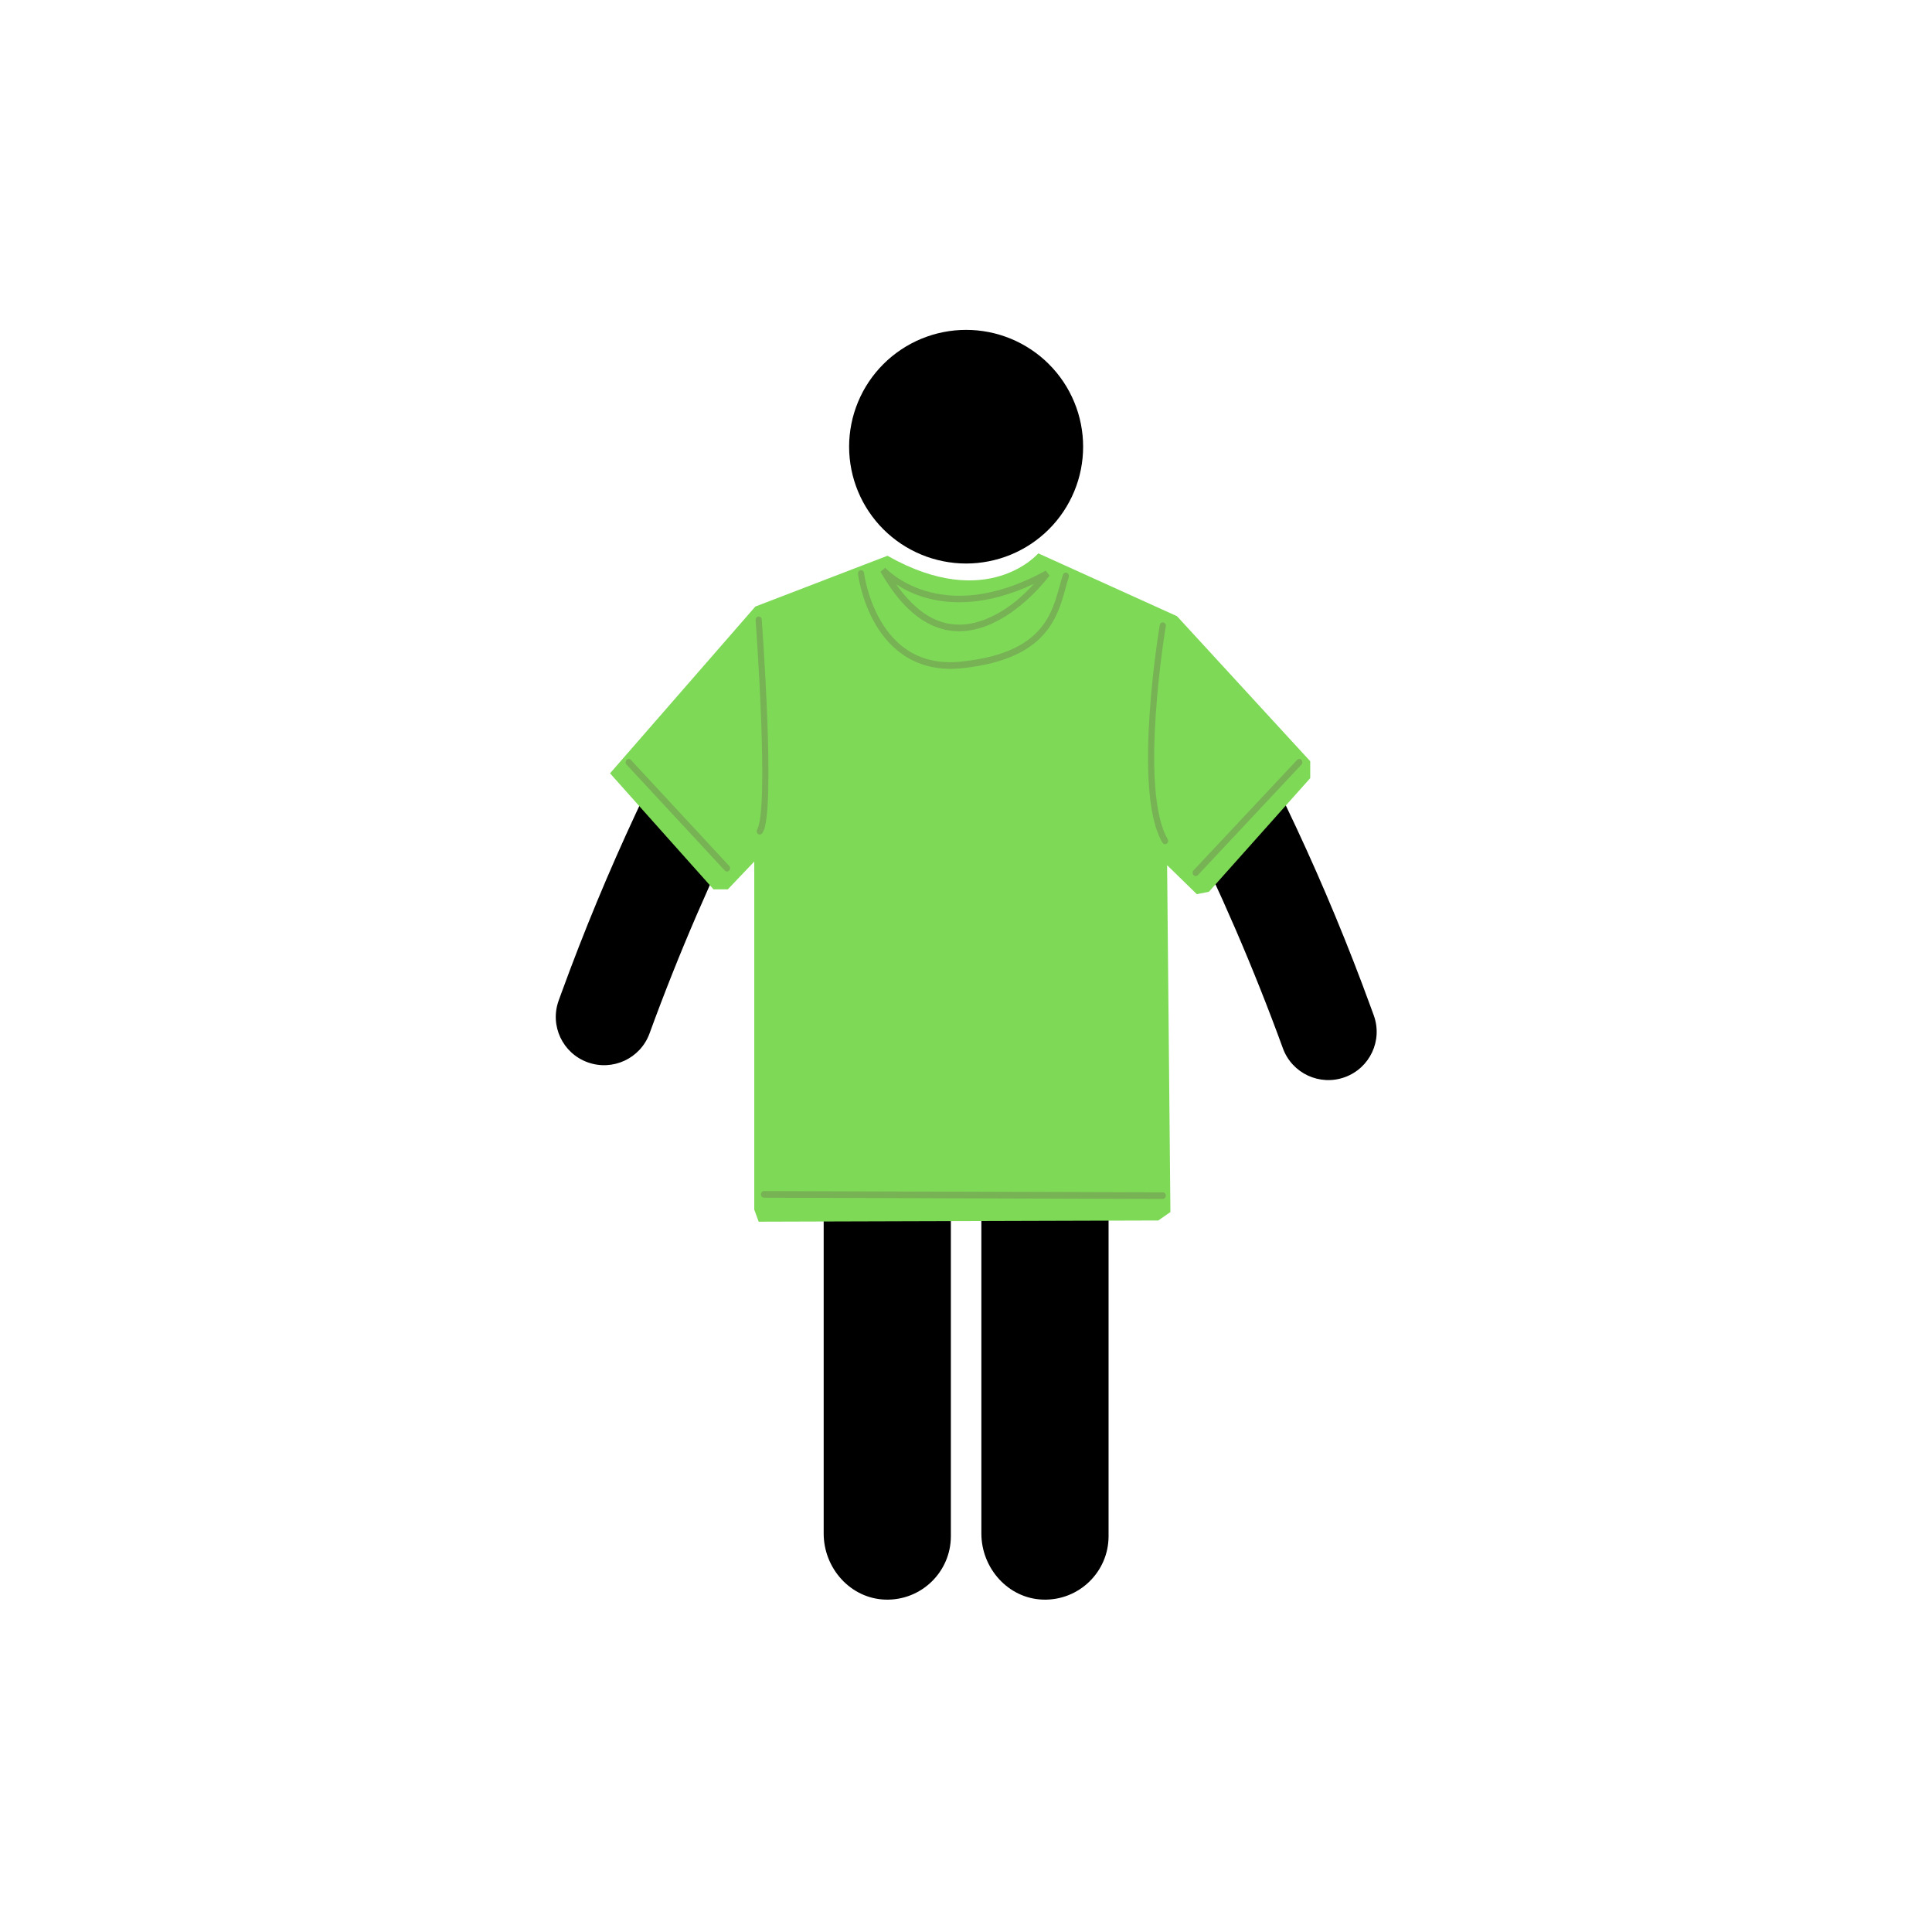
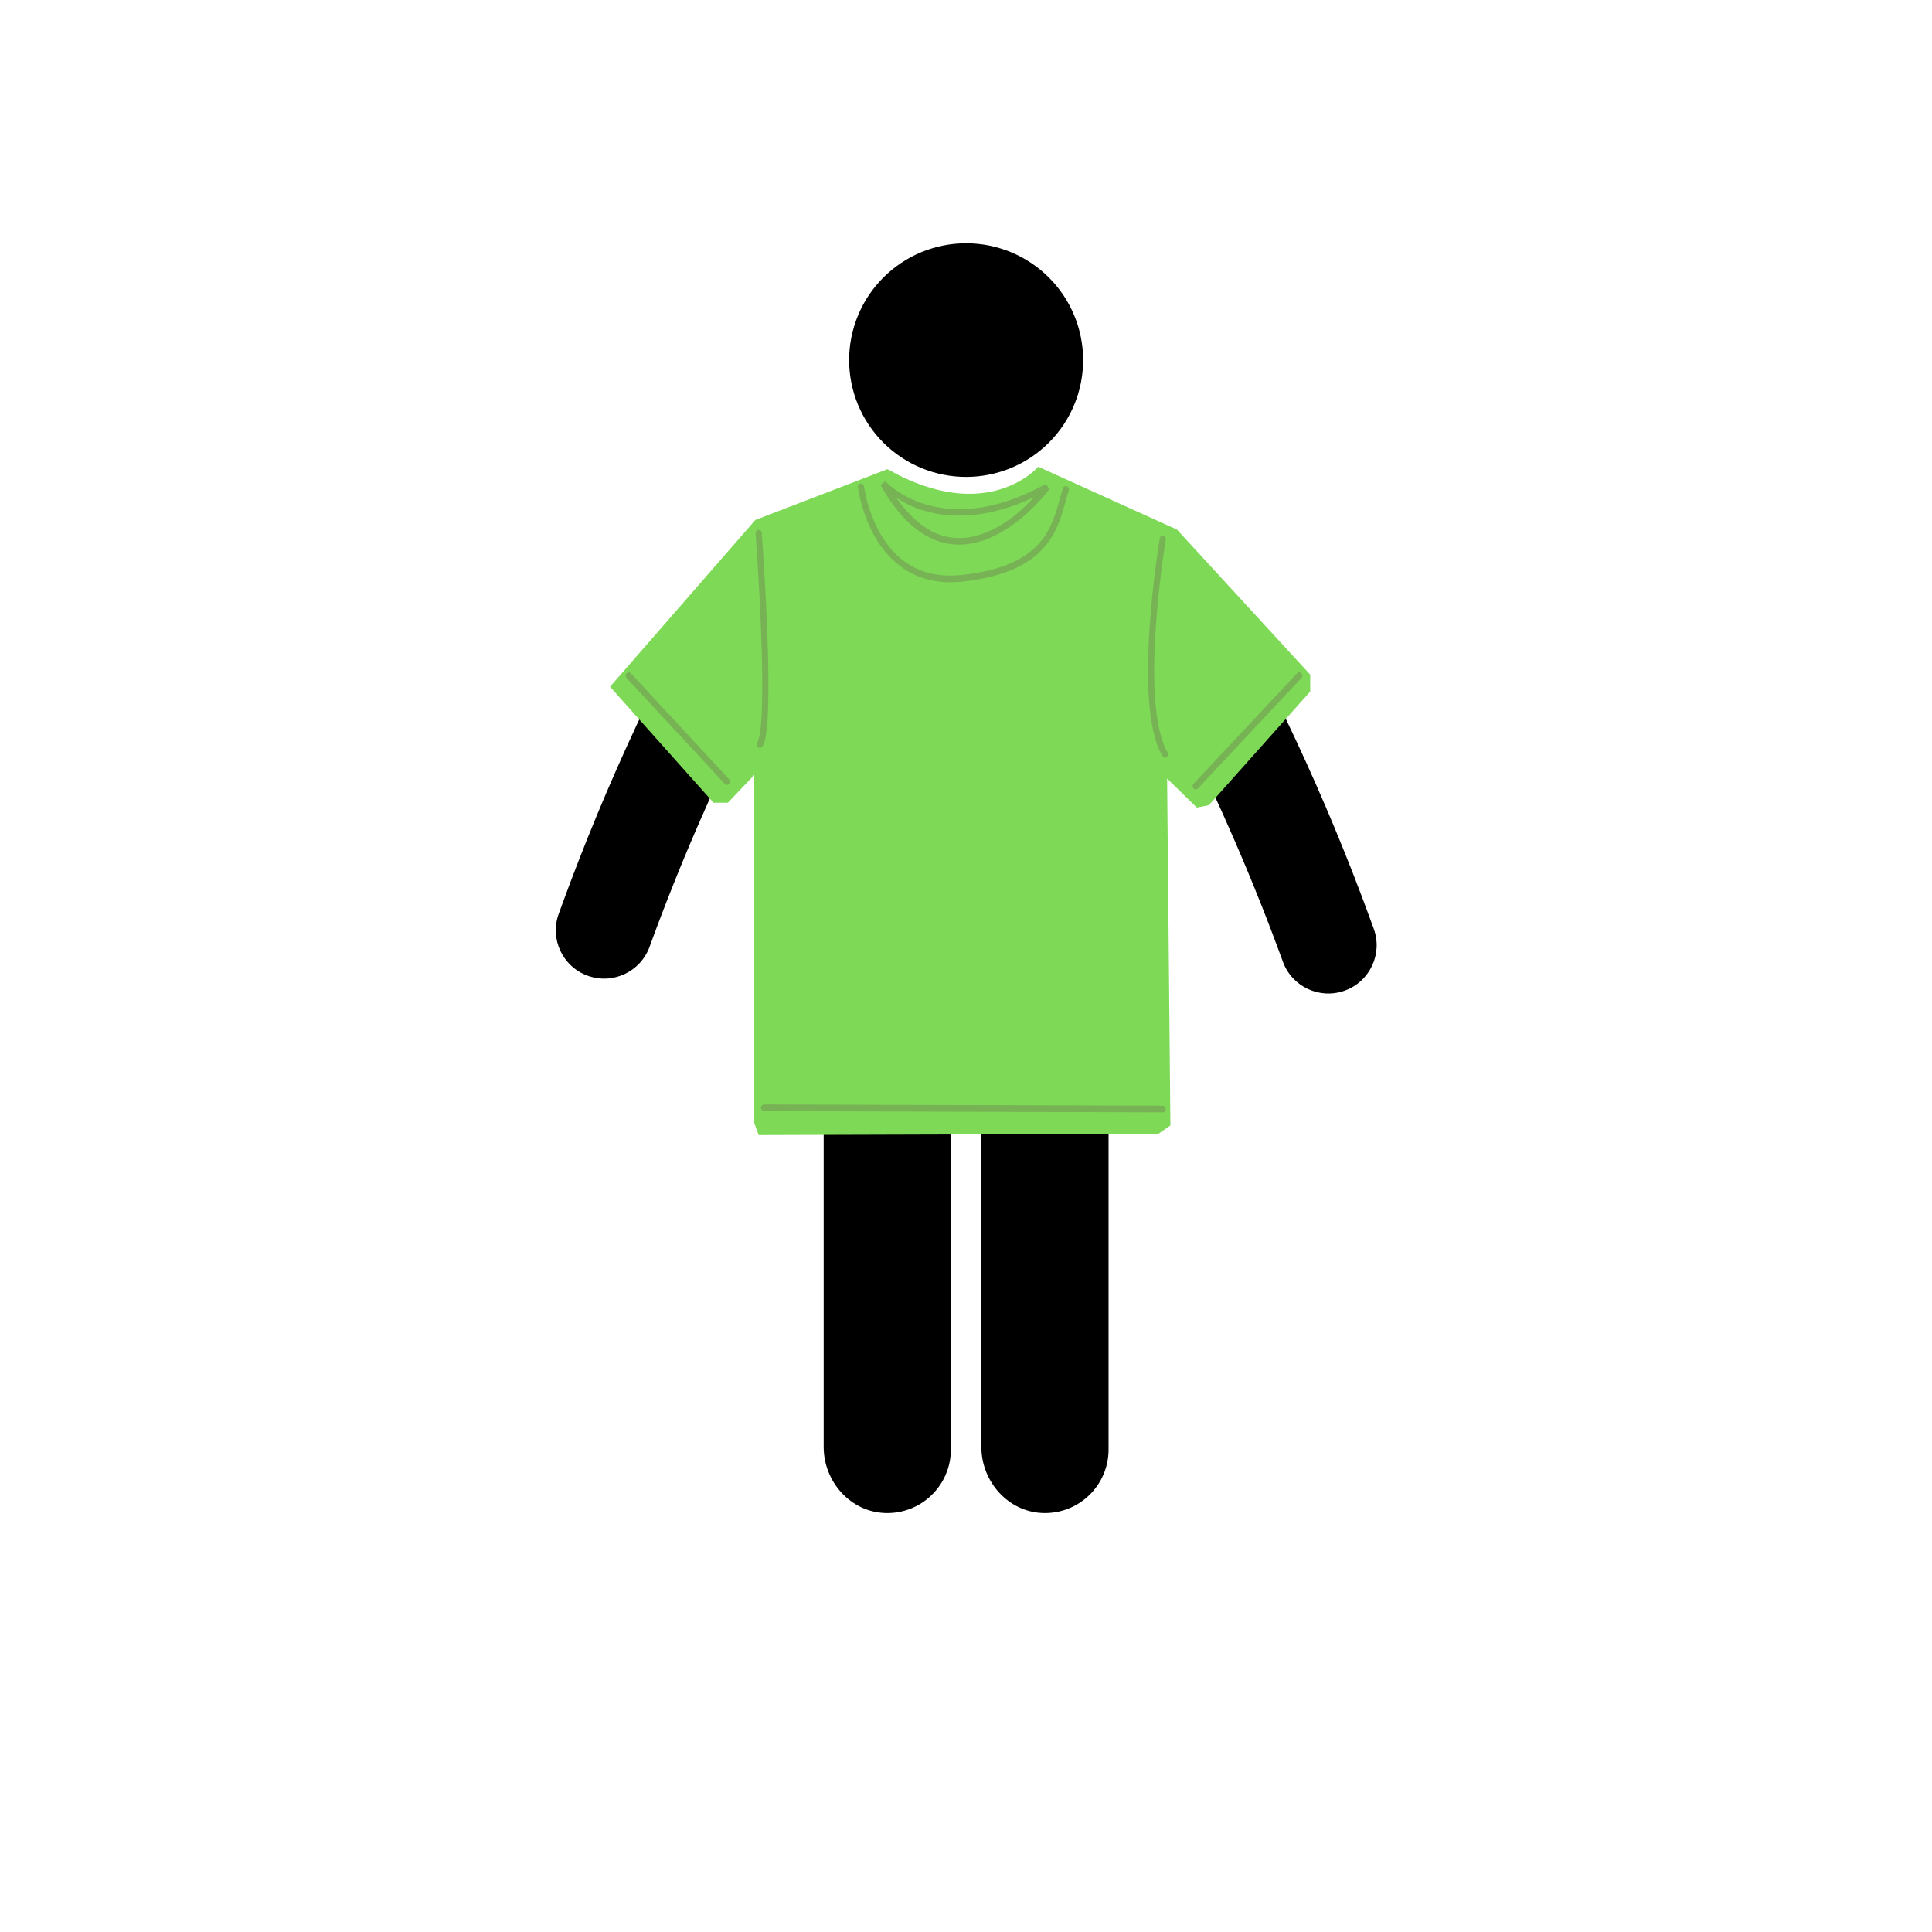
<svg xmlns="http://www.w3.org/2000/svg" width="500" zoomAndPan="magnify" viewBox="0 0 375 375" height="500" preserveAspectRatio="xMidYMid meet" version="1.0">
  <defs>
-     <clipPath id="acd09d1a8f">
-       <path d="M 149.418 113 L 225.168 113 L 225.168 310.738 L 149.418 310.738 Z M 149.418 113 " clip-rule="nonzero" />
+     <clipPath id="f7e6f574f8">
+       <path d="M 164 47.18 L 211 47.18 L 211 93 L 164 93 Z M 164 47.18 " clip-rule="nonzero" />
    </clipPath>
-     <clipPath id="83dc4932e9">
-       <path d="M 231.051 123.426 L 268 123.426 L 268 211.176 L 231.051 211.176 Z M 231.051 123.426 " clip-rule="nonzero" />
+     <clipPath id="0e26186de8">
+       <path d="M 149.418 96 L 225.168 96 L 225.168 293.93 L 149.418 293.93 Z M 149.418 96 " clip-rule="nonzero" />
    </clipPath>
-     <clipPath id="7ce219aaba">
-       <path d="M 107 137.754 L 144.906 137.754 L 144.906 206.754 L 107 206.754 Z M 107 137.754 " clip-rule="nonzero" />
+     <clipPath id="20092b874a">
+       <path d="M 231.051 106.617 L 268 106.617 L 268 194.367 L 231.051 194.367 Z M 231.051 106.617 " clip-rule="nonzero" />
    </clipPath>
-     <clipPath id="97529d7a73">
-       <path d="M 118.109 107.41 L 254.609 107.41 L 254.609 237.16 L 118.109 237.16 Z M 118.109 107.41 " clip-rule="nonzero" />
+     <clipPath id="d0c96da888">
+       <path d="M 107 120.945 L 144.906 120.945 L 144.906 189.945 L 107 189.945 Z M 107 120.945 " clip-rule="nonzero" />
    </clipPath>
-     <clipPath id="58bd3d1e10">
-       <path d="M 118.41 150.102 L 138.496 172.621 L 141.273 172.621 L 146.402 167.227 L 146.402 234.785 L 147.258 237.129 L 224.824 236.895 L 227.176 235.254 L 226.535 167.93 L 232.305 173.559 L 234.652 173.09 L 254.312 151.039 L 254.312 147.754 L 228.457 119.605 L 201.531 107.406 C 201.531 107.406 191.703 118.902 172.258 107.875 L 146.613 117.73 L 118.406 150.102 Z M 118.41 150.102 " clip-rule="nonzero" />
+     <clipPath id="61cb97fe3f">
+       <path d="M 118.109 90.602 L 254.609 90.602 L 254.609 220.352 L 118.109 220.352 Z M 118.109 90.602 " clip-rule="nonzero" />
    </clipPath>
-     <radialGradient gradientTransform="matrix(0, 1.177154, -0.822846, -0.0000188104, 770.0025, -167.7739)" gradientUnits="userSpaceOnUse" r="108.542" cx="288.881" id="5f122cb0b0" cy="709.298" fx="288.881" fy="709.298">
+     <clipPath id="c377c4796e">
+       <path d="M 118.41 133.293 L 138.496 155.812 L 141.273 155.812 L 146.402 150.418 L 146.402 217.977 L 147.258 220.32 L 224.824 220.086 L 227.176 218.445 L 226.535 151.121 L 232.305 156.75 L 234.652 156.281 L 254.312 134.23 L 254.312 130.945 L 228.457 102.797 L 201.531 90.598 C 201.531 90.598 191.703 102.094 172.258 91.07 L 146.613 100.922 L 118.406 133.293 Z M 118.41 133.293 " clip-rule="nonzero" />
+     </clipPath>
+     <radialGradient gradientTransform="matrix(0, 1.177154, -0.822846, -0.0000188104, 770.0025, -184.5823)" gradientUnits="userSpaceOnUse" r="108.542" cx="288.881" id="fa95df7e43" cy="709.298" fx="288.881" fy="709.298">
      <stop stop-opacity="1" stop-color="rgb(49.399%, 85.1%, 34.099%)" offset="0" />
      <stop stop-opacity="1" stop-color="rgb(49.399%, 85.1%, 34.099%)" offset="1" />
    </radialGradient>
  </defs>
-   <path fill="#000000" d="M 210.234 86.703 C 210.234 87.445 210.199 88.188 210.125 88.926 C 210.051 89.664 209.941 90.398 209.797 91.129 C 209.652 91.855 209.473 92.574 209.258 93.285 C 209.039 93.996 208.789 94.695 208.504 95.383 C 208.223 96.066 207.902 96.738 207.551 97.391 C 207.203 98.047 206.82 98.684 206.406 99.301 C 205.992 99.918 205.551 100.516 205.078 101.09 C 204.605 101.664 204.109 102.211 203.582 102.738 C 203.055 103.262 202.508 103.762 201.93 104.23 C 201.355 104.703 200.758 105.145 200.141 105.559 C 199.523 105.969 198.887 106.352 198.23 106.699 C 197.574 107.051 196.902 107.367 196.215 107.652 C 195.527 107.938 194.828 108.188 194.117 108.402 C 193.402 108.617 192.684 108.797 191.953 108.941 C 191.223 109.086 190.488 109.195 189.75 109.27 C 189.008 109.344 188.266 109.379 187.523 109.379 C 186.781 109.379 186.039 109.344 185.297 109.27 C 184.559 109.195 183.82 109.086 183.094 108.941 C 182.363 108.797 181.641 108.617 180.93 108.402 C 180.219 108.188 179.52 107.938 178.832 107.652 C 178.145 107.367 177.473 107.051 176.816 106.699 C 176.16 106.352 175.523 105.969 174.906 105.559 C 174.289 105.145 173.691 104.703 173.117 104.23 C 172.539 103.762 171.988 103.262 171.465 102.738 C 170.938 102.211 170.438 101.664 169.969 101.09 C 169.496 100.516 169.055 99.918 168.641 99.301 C 168.227 98.684 167.844 98.047 167.492 97.391 C 167.145 96.738 166.824 96.066 166.543 95.383 C 166.258 94.695 166.008 93.996 165.789 93.285 C 165.574 92.574 165.395 91.855 165.25 91.129 C 165.105 90.398 164.996 89.664 164.922 88.926 C 164.848 88.188 164.812 87.445 164.812 86.703 C 164.812 85.961 164.848 85.219 164.922 84.48 C 164.996 83.742 165.105 83.008 165.25 82.281 C 165.395 81.551 165.574 80.832 165.789 80.121 C 166.008 79.41 166.258 78.711 166.543 78.027 C 166.824 77.34 167.145 76.672 167.492 76.016 C 167.844 75.359 168.227 74.723 168.641 74.105 C 169.055 73.488 169.496 72.895 169.969 72.32 C 170.438 71.746 170.938 71.195 171.465 70.672 C 171.988 70.145 172.539 69.648 173.117 69.176 C 173.691 68.707 174.289 68.262 174.906 67.852 C 175.523 67.438 176.16 67.059 176.816 66.707 C 177.473 66.355 178.145 66.039 178.832 65.754 C 179.52 65.473 180.219 65.223 180.93 65.004 C 181.641 64.789 182.363 64.609 183.094 64.465 C 183.82 64.32 184.559 64.211 185.297 64.137 C 186.039 64.066 186.781 64.031 187.523 64.031 C 188.266 64.031 189.008 64.066 189.75 64.137 C 190.488 64.211 191.223 64.32 191.953 64.465 C 192.684 64.609 193.402 64.789 194.117 65.004 C 194.828 65.223 195.527 65.473 196.215 65.754 C 196.902 66.039 197.574 66.355 198.23 66.707 C 198.887 67.059 199.523 67.438 200.141 67.852 C 200.758 68.262 201.355 68.707 201.93 69.176 C 202.508 69.648 203.055 70.145 203.582 70.672 C 204.109 71.195 204.605 71.746 205.078 72.32 C 205.551 72.895 205.992 73.488 206.406 74.105 C 206.82 74.723 207.203 75.359 207.551 76.016 C 207.902 76.672 208.223 77.34 208.504 78.027 C 208.789 78.711 209.039 79.41 209.258 80.121 C 209.473 80.832 209.652 81.551 209.797 82.281 C 209.941 83.008 210.051 83.742 210.125 84.48 C 210.199 85.219 210.234 85.961 210.234 86.703 Z M 210.234 86.703 " fill-opacity="1" fill-rule="nonzero" />
-   <g clip-path="url(#acd09d1a8f)">
-     <path fill="#000000" d="M 253.246 192.918 L 252.672 191.34 C 244.027 167.629 233.328 144.719 220.691 122.867 C 217.277 116.961 210.961 113.32 204.129 113.32 L 170.918 113.32 C 164.086 113.32 157.77 116.961 154.355 122.867 C 141.719 144.719 131.02 167.629 122.375 191.34 L 121.801 192.918 C 120.023 197.793 122.543 203.156 127.406 204.922 C 132.27 206.691 137.652 204.199 139.43 199.324 C 145.109 183.75 151.695 168.527 159.117 153.715 C 159.305 153.344 159.875 153.477 159.875 153.895 L 159.875 297.652 C 159.875 304.398 165.082 310.281 171.84 310.484 C 178.828 310.695 184.562 305.098 184.562 298.168 L 184.562 205.004 C 184.562 203.371 185.887 202.047 187.523 202.047 C 189.16 202.047 190.484 203.371 190.484 205.004 L 190.484 297.652 C 190.484 304.398 195.695 310.281 202.449 310.484 C 209.438 310.695 215.172 305.098 215.172 298.168 L 215.172 153.895 C 215.172 153.477 215.742 153.344 215.93 153.715 C 223.352 168.527 229.938 183.75 235.617 199.324 C 237.395 204.199 242.777 206.691 247.641 204.922 C 252.504 203.156 255.023 197.793 253.246 192.918 Z M 253.246 192.918 " fill-opacity="1" fill-rule="nonzero" />
+   <g clip-path="url(#f7e6f574f8)">
+     <path fill="#000000" d="M 210.234 69.895 C 210.234 70.637 210.199 71.379 210.125 72.117 C 210.051 72.855 209.941 73.59 209.797 74.32 C 209.652 75.047 209.473 75.766 209.258 76.477 C 209.039 77.188 208.789 77.887 208.504 78.574 C 208.223 79.258 207.902 79.93 207.551 80.586 C 207.203 81.238 206.82 81.875 206.406 82.492 C 205.992 83.109 205.551 83.707 205.078 84.281 C 204.605 84.855 204.109 85.402 203.582 85.93 C 203.055 86.453 202.508 86.953 201.93 87.422 C 201.355 87.895 200.758 88.336 200.141 88.75 C 199.523 89.16 198.887 89.543 198.23 89.895 C 197.574 90.242 196.902 90.559 196.215 90.844 C 195.527 91.129 194.828 91.379 194.117 91.594 C 193.402 91.809 192.684 91.988 191.953 92.133 C 191.223 92.277 190.488 92.387 189.75 92.461 C 189.008 92.535 188.266 92.57 187.523 92.57 C 186.781 92.57 186.039 92.535 185.297 92.461 C 184.559 92.387 183.82 92.277 183.094 92.133 C 182.363 91.988 181.641 91.809 180.93 91.594 C 180.219 91.379 179.52 91.129 178.832 90.844 C 178.145 90.559 177.473 90.242 176.816 89.895 C 176.16 89.543 175.523 89.16 174.906 88.75 C 174.289 88.336 173.691 87.895 173.117 87.422 C 172.539 86.953 171.988 86.453 171.465 85.93 C 170.938 85.402 170.438 84.855 169.969 84.281 C 169.496 83.707 169.055 83.109 168.641 82.492 C 168.227 81.875 167.844 81.238 167.492 80.586 C 167.145 79.93 166.824 79.258 166.543 78.574 C 166.258 77.887 166.008 77.188 165.789 76.477 C 165.574 75.766 165.395 75.047 165.25 74.32 C 165.105 73.59 164.996 72.855 164.922 72.117 C 164.848 71.379 164.812 70.637 164.812 69.895 C 164.812 69.152 164.848 68.41 164.922 67.672 C 164.996 66.934 165.105 66.199 165.25 65.473 C 165.395 64.742 165.574 64.023 165.789 63.312 C 166.008 62.602 166.258 61.906 166.543 61.219 C 166.824 60.531 167.145 59.863 167.492 59.207 C 167.844 58.551 168.227 57.914 168.641 57.297 C 169.055 56.68 169.496 56.086 169.969 55.512 C 170.438 54.938 170.938 54.387 171.465 53.863 C 171.988 53.336 172.539 52.84 173.117 52.367 C 173.691 51.898 174.289 51.453 174.906 51.043 C 175.523 50.629 176.16 50.25 176.816 49.898 C 177.473 49.547 178.145 49.23 178.832 48.945 C 179.52 48.664 180.219 48.414 180.93 48.199 C 181.641 47.98 182.363 47.801 183.094 47.656 C 183.82 47.512 184.559 47.402 185.297 47.332 C 186.039 47.258 186.781 47.223 187.523 47.223 C 188.266 47.223 189.008 47.258 189.75 47.332 C 190.488 47.402 191.223 47.512 191.953 47.656 C 192.684 47.801 193.402 47.98 194.117 48.199 C 194.828 48.414 195.527 48.664 196.215 48.945 C 196.902 49.23 197.574 49.547 198.23 49.898 C 198.887 50.25 199.523 50.629 200.141 51.043 C 200.758 51.453 201.355 51.898 201.93 52.367 C 202.508 52.84 203.055 53.336 203.582 53.863 C 204.109 54.387 204.605 54.938 205.078 55.512 C 205.551 56.086 205.992 56.68 206.406 57.297 C 206.82 57.914 207.203 58.551 207.551 59.207 C 207.902 59.863 208.223 60.531 208.504 61.219 C 208.789 61.906 209.039 62.602 209.258 63.312 C 209.473 64.023 209.652 64.742 209.797 65.473 C 209.941 66.199 210.051 66.934 210.125 67.672 C 210.199 68.41 210.234 69.152 210.234 69.895 Z M 210.234 69.895 " fill-opacity="1" fill-rule="nonzero" />
  </g>
-   <g clip-path="url(#83dc4932e9)">
-     <path fill="#000000" d="M 266.645 197.074 L 266.066 195.492 C 257.426 171.785 246.727 148.871 234.09 127.023 C 230.672 121.113 224.359 117.477 217.527 117.477 L 184.312 117.477 C 177.48 117.477 171.168 121.113 167.75 127.023 C 155.113 148.871 144.414 171.785 135.77 195.492 L 135.195 197.074 C 133.418 201.945 135.941 207.309 140.801 209.078 C 145.664 210.844 151.047 208.352 152.824 203.48 C 158.504 187.902 165.09 172.68 172.512 157.867 C 172.699 157.496 173.27 157.633 173.27 158.047 L 173.27 301.805 C 173.27 308.551 178.48 314.438 185.234 314.637 C 192.227 314.848 197.957 309.254 197.957 302.32 L 197.957 209.16 C 197.957 207.527 199.285 206.203 200.918 206.203 C 202.555 206.203 203.883 207.527 203.883 209.16 L 203.883 301.805 C 203.883 308.551 209.09 314.438 215.844 314.637 C 222.836 314.848 228.566 309.254 228.566 302.32 L 228.566 158.047 C 228.566 157.633 229.141 157.496 229.328 157.867 C 236.746 172.68 243.336 187.902 249.012 203.48 C 250.789 208.352 256.176 210.844 261.035 209.078 C 265.898 207.309 268.418 201.945 266.645 197.074 Z M 266.645 197.074 " fill-opacity="1" fill-rule="nonzero" />
+   <g clip-path="url(#0e26186de8)">
+     <path fill="#000000" d="M 253.246 176.109 L 252.672 174.531 C 244.027 150.82 233.328 127.91 220.691 106.059 C 217.277 100.152 210.961 96.512 204.129 96.512 L 170.918 96.512 C 164.086 96.512 157.77 100.152 154.355 106.059 C 141.719 127.91 131.02 150.82 122.375 174.531 L 121.801 176.109 C 120.023 180.984 122.543 186.348 127.406 188.113 C 132.27 189.883 137.652 187.391 139.43 182.516 C 145.109 166.941 151.695 151.719 159.117 136.906 C 159.305 136.535 159.875 136.668 159.875 137.086 L 159.875 280.844 C 159.875 287.59 165.082 293.473 171.84 293.676 C 178.828 293.887 184.562 288.289 184.562 281.359 L 184.562 188.195 C 184.562 186.562 185.887 185.238 187.523 185.238 C 189.16 185.238 190.484 186.562 190.484 188.195 L 190.484 280.844 C 190.484 287.59 195.695 293.473 202.449 293.676 C 209.438 293.887 215.172 288.289 215.172 281.359 L 215.172 137.086 C 215.172 136.668 215.742 136.535 215.93 136.906 C 223.352 151.719 229.938 166.941 235.617 182.516 C 237.395 187.391 242.777 189.883 247.641 188.113 C 252.504 186.348 255.023 180.984 253.246 176.109 Z M 253.246 176.109 " fill-opacity="1" fill-rule="nonzero" />
  </g>
-   <g clip-path="url(#7ce219aaba)">
-     <path fill="#000000" d="M 239.895 194.184 L 239.316 192.605 C 230.676 168.895 219.973 145.984 207.336 124.133 C 203.922 118.227 197.609 114.586 190.777 114.586 L 157.562 114.586 C 150.73 114.586 144.414 118.227 141 124.133 C 128.363 145.984 117.664 168.895 109.02 192.605 L 108.445 194.184 C 106.668 199.059 109.188 204.422 114.051 206.188 C 118.914 207.953 124.297 205.465 126.074 200.59 C 131.754 185.016 138.34 169.793 145.762 154.98 C 145.949 154.605 146.52 154.742 146.52 155.16 L 146.52 298.914 C 146.52 305.664 151.727 311.547 158.484 311.75 C 165.473 311.957 171.207 306.363 171.207 299.434 L 171.207 206.27 C 171.207 204.637 172.531 203.312 174.168 203.312 C 175.805 203.312 177.133 204.637 177.133 206.27 L 177.133 298.914 C 177.133 305.664 182.34 311.547 189.094 311.75 C 196.086 311.957 201.816 306.363 201.816 299.434 L 201.816 155.16 C 201.816 154.742 202.387 154.605 202.574 154.98 C 209.996 169.793 216.586 185.016 222.262 200.59 C 224.039 205.465 229.426 207.953 234.285 206.188 C 239.148 204.422 241.668 199.059 239.895 194.184 Z M 239.895 194.184 " fill-opacity="1" fill-rule="nonzero" />
+   <g clip-path="url(#20092b874a)">
+     <path fill="#000000" d="M 266.645 180.266 L 266.066 178.684 C 257.426 154.977 246.727 132.062 234.09 110.215 C 230.672 104.305 224.359 100.668 217.527 100.668 L 184.312 100.668 C 177.48 100.668 171.168 104.305 167.75 110.215 C 155.113 132.062 144.414 154.977 135.77 178.684 L 135.195 180.266 C 133.418 185.137 135.941 190.504 140.801 192.27 C 145.664 194.035 151.047 191.543 152.824 186.672 C 158.504 171.094 165.09 155.875 172.512 141.059 C 172.699 140.688 173.27 140.824 173.27 141.238 L 173.27 284.996 C 173.27 291.742 178.48 297.629 185.234 297.832 C 192.227 298.039 197.957 292.445 197.957 285.512 L 197.957 192.352 C 197.957 190.719 199.285 189.395 200.918 189.395 C 202.555 189.395 203.883 190.719 203.883 192.352 L 203.883 284.996 C 203.883 291.742 209.09 297.629 215.844 297.832 C 222.836 298.039 228.566 292.445 228.566 285.512 L 228.566 141.238 C 228.566 140.824 229.141 140.688 229.328 141.059 C 236.746 155.875 243.336 171.094 249.012 186.672 C 250.789 191.543 256.176 194.035 261.035 192.27 C 265.898 190.504 268.418 185.137 266.645 180.266 Z M 266.645 180.266 " fill-opacity="1" fill-rule="nonzero" />
  </g>
-   <g clip-path="url(#97529d7a73)">
-     <g clip-path="url(#58bd3d1e10)">
-       <path fill="url(#5f122cb0b0)" d="M 254.312 107.41 L 118.406 107.406 L 118.406 237.129 L 254.312 237.133 Z M 254.312 107.41 " fill-rule="nonzero" />
+   <g clip-path="url(#d0c96da888)">
+     <path fill="#000000" d="M 239.895 177.375 L 239.316 175.797 C 230.676 152.086 219.973 129.176 207.336 107.324 C 203.922 101.418 197.609 97.777 190.777 97.777 L 157.562 97.777 C 150.73 97.777 144.414 101.418 141 107.324 C 128.363 129.176 117.664 152.086 109.02 175.797 L 108.445 177.375 C 106.668 182.25 109.188 187.613 114.051 189.379 C 118.914 191.148 124.297 188.656 126.074 183.781 C 131.754 168.207 138.34 152.984 145.762 138.172 C 145.949 137.797 146.52 137.934 146.52 138.352 L 146.52 282.105 C 146.52 288.855 151.727 294.738 158.484 294.941 C 165.473 295.148 171.207 289.555 171.207 282.625 L 171.207 189.461 C 171.207 187.828 172.531 186.504 174.168 186.504 C 175.805 186.504 177.133 187.828 177.133 189.461 L 177.133 282.105 C 177.133 288.855 182.34 294.738 189.094 294.941 C 196.086 295.148 201.816 289.555 201.816 282.625 L 201.816 138.352 C 201.816 137.934 202.387 137.797 202.574 138.172 C 209.996 152.984 216.586 168.207 222.262 183.781 C 224.039 188.656 229.426 191.148 234.285 189.379 C 239.148 187.613 241.668 182.25 239.895 177.375 Z M 239.895 177.375 " fill-opacity="1" fill-rule="nonzero" />
+   </g>
+   <g clip-path="url(#61cb97fe3f)">
+     <g clip-path="url(#c377c4796e)">
+       <path fill="url(#fa95df7e43)" d="M 254.312 90.602 L 118.406 90.598 L 118.406 220.32 L 254.312 220.324 Z M 254.312 90.602 " fill-rule="nonzero" />
    </g>
  </g>
-   <path fill="#77b255" d="M 147.145 119.668 C 146.992 119.699 146.867 119.781 146.773 119.918 C 146.68 120.055 146.645 120.207 146.66 120.375 C 146.66 120.375 147.352 129.691 147.727 139.465 C 147.914 144.355 148.012 149.348 147.914 153.336 C 147.863 155.332 147.762 157.082 147.594 158.418 C 147.43 159.754 147.156 160.707 146.996 160.938 C 146.895 161.078 146.855 161.238 146.875 161.418 C 146.898 161.598 146.977 161.738 147.105 161.848 C 147.238 161.957 147.387 162 147.551 161.977 C 147.719 161.953 147.852 161.867 147.949 161.723 C 148.434 161.031 148.617 160.012 148.793 158.598 C 148.965 157.188 149.059 155.398 149.109 153.379 C 149.211 149.332 149.109 144.309 148.922 139.406 C 148.547 129.598 147.855 120.254 147.855 120.254 C 147.844 120.059 147.766 119.906 147.625 119.789 C 147.48 119.672 147.32 119.633 147.145 119.668 Z M 147.145 119.668 " fill-opacity="1" fill-rule="nonzero" />
-   <path fill="#77b255" d="M 167.043 110.676 C 166.879 110.703 166.75 110.785 166.652 110.93 C 166.551 111.07 166.516 111.227 166.535 111.402 C 166.535 111.402 167.133 116.41 169.941 121.199 C 172.746 125.992 177.895 130.605 186.637 129.711 C 195.707 128.777 200.496 125.883 203.203 122.391 C 205.91 118.898 206.512 114.918 207.445 112.008 C 207.5 111.84 207.492 111.672 207.418 111.512 C 207.344 111.352 207.23 111.242 207.07 111.184 C 206.914 111.125 206.762 111.137 206.613 111.215 C 206.465 111.293 206.363 111.414 206.309 111.586 C 205.316 114.664 204.742 118.375 202.27 121.562 C 199.793 124.754 195.402 127.508 186.523 128.418 C 178.203 129.273 173.598 125.035 170.949 120.516 C 168.301 115.996 167.715 111.242 167.715 111.242 C 167.695 111.062 167.617 110.918 167.488 110.809 C 167.355 110.695 167.207 110.652 167.039 110.676 Z M 167.043 110.676 " fill-opacity="1" fill-rule="nonzero" />
-   <path fill="#77b255" d="M 171.824 110.191 L 170.891 110.977 C 170.914 111.016 170.941 111.039 170.965 111.078 C 174.523 117.312 178.359 120.582 182.148 121.863 C 185.961 123.152 189.652 122.406 192.844 120.895 C 199.219 117.871 203.707 111.723 203.707 111.723 L 202.977 110.754 C 192.621 116.453 184.828 116.258 179.621 114.688 C 174.418 113.113 171.824 110.191 171.824 110.191 Z M 200.656 113.336 C 198.863 115.324 196.223 117.902 192.375 119.727 C 189.367 121.152 185.98 121.809 182.504 120.633 C 179.691 119.684 176.785 117.414 173.938 113.395 C 175.297 114.277 177.016 115.223 179.305 115.914 C 184.277 117.418 191.473 117.645 200.656 113.336 Z M 200.656 113.336 " fill-opacity="1" fill-rule="nonzero" />
-   <path fill="#77b255" d="M 148.266 231.184 C 148.102 231.191 147.961 231.262 147.852 231.391 C 147.738 231.523 147.688 231.68 147.695 231.859 C 147.703 232.035 147.77 232.188 147.891 232.305 C 148.012 232.426 148.156 232.48 148.324 232.473 L 225.676 232.715 C 225.84 232.719 225.984 232.656 226.102 232.527 C 226.223 232.402 226.281 232.25 226.281 232.07 C 226.281 231.891 226.223 231.738 226.102 231.609 C 225.984 231.484 225.84 231.422 225.676 231.426 L 148.324 231.184 C 148.305 231.184 148.285 231.184 148.266 231.184 Z M 148.266 231.184 " fill-opacity="1" fill-rule="nonzero" />
-   <path fill="#77b255" d="M 252.113 147.309 C 251.973 147.328 251.855 147.398 251.758 147.508 L 231.66 168.941 C 231.543 169.07 231.484 169.223 231.488 169.402 C 231.488 169.582 231.551 169.734 231.668 169.859 C 231.789 169.984 231.93 170.047 232.094 170.043 C 232.262 170.043 232.402 169.977 232.52 169.848 L 252.602 148.418 C 252.812 148.203 252.855 147.953 252.73 147.672 C 252.605 147.391 252.402 147.27 252.113 147.309 Z M 252.113 147.309 " fill-opacity="1" fill-rule="nonzero" />
-   <path fill="#77b255" d="M 121.98 147.309 C 121.727 147.336 121.555 147.477 121.473 147.738 C 121.391 148 121.441 148.227 121.625 148.418 L 140.641 168.922 C 140.754 169.07 140.898 169.148 141.074 169.16 C 141.254 169.172 141.406 169.109 141.531 168.973 C 141.656 168.836 141.715 168.672 141.703 168.48 C 141.695 168.289 141.621 168.133 141.48 168.012 L 122.465 147.508 C 122.336 147.359 122.172 147.289 121.98 147.309 Z M 121.98 147.309 " fill-opacity="1" fill-rule="nonzero" />
-   <path fill="#77b255" d="M 225.605 120.816 C 225.32 120.859 225.152 121.035 225.102 121.34 C 225.102 121.34 223.754 129.328 223.137 138.559 C 222.828 143.172 222.691 148.105 223.008 152.527 C 223.32 156.953 224.066 160.871 225.605 163.516 C 225.688 163.684 225.812 163.789 225.98 163.84 C 226.148 163.887 226.309 163.863 226.453 163.762 C 226.602 163.664 226.691 163.52 226.723 163.336 C 226.758 163.148 226.719 162.98 226.617 162.832 C 225.273 160.523 224.512 156.754 224.203 152.426 C 223.898 148.102 224.027 143.211 224.336 138.637 C 224.945 129.488 226.277 121.582 226.277 121.582 C 226.297 121.477 226.293 121.375 226.27 121.277 C 226.242 121.176 226.195 121.086 226.129 121.012 C 226.059 120.934 225.98 120.879 225.887 120.844 C 225.797 120.809 225.703 120.801 225.605 120.816 Z M 225.605 120.816 " fill-opacity="1" fill-rule="nonzero" />
+   <path fill="#77b255" d="M 147.145 102.859 C 146.992 102.891 146.867 102.973 146.773 103.109 C 146.68 103.246 146.645 103.398 146.66 103.566 C 146.66 103.566 147.352 112.883 147.727 122.656 C 147.914 127.547 148.012 132.539 147.914 136.527 C 147.863 138.523 147.762 140.273 147.594 141.609 C 147.43 142.945 147.156 143.898 146.996 144.129 C 146.895 144.273 146.855 144.43 146.875 144.609 C 146.898 144.789 146.977 144.93 147.105 145.039 C 147.238 145.148 147.387 145.191 147.551 145.168 C 147.719 145.145 147.852 145.059 147.949 144.914 C 148.434 144.223 148.617 143.203 148.793 141.789 C 148.965 140.379 149.059 138.59 149.109 136.57 C 149.211 132.523 149.109 127.5 148.922 122.598 C 148.547 112.789 147.855 103.445 147.855 103.445 C 147.844 103.25 147.766 103.098 147.625 102.98 C 147.48 102.863 147.32 102.824 147.145 102.859 Z M 147.145 102.859 " fill-opacity="1" fill-rule="nonzero" />
+   <path fill="#77b255" d="M 167.043 93.867 C 166.879 93.895 166.75 93.977 166.652 94.121 C 166.551 94.262 166.516 94.418 166.535 94.594 C 166.535 94.594 167.133 99.602 169.941 104.395 C 172.746 109.184 177.895 113.801 186.637 112.902 C 195.707 111.969 200.496 109.074 203.203 105.582 C 205.91 102.09 206.512 98.109 207.445 95.199 C 207.5 95.031 207.492 94.863 207.418 94.703 C 207.344 94.543 207.23 94.434 207.07 94.375 C 206.914 94.316 206.762 94.328 206.613 94.406 C 206.465 94.484 206.363 94.605 206.309 94.777 C 205.316 97.855 204.742 101.566 202.27 104.754 C 199.793 107.945 195.402 110.699 186.523 111.609 C 178.203 112.465 173.598 108.227 170.949 103.707 C 168.301 99.188 167.715 94.434 167.715 94.434 C 167.695 94.254 167.617 94.109 167.488 94 C 167.355 93.887 167.207 93.844 167.039 93.867 Z M 167.043 93.867 " fill-opacity="1" fill-rule="nonzero" />
+   <path fill="#77b255" d="M 171.824 93.383 L 170.891 94.168 C 170.914 94.207 170.941 94.23 170.965 94.27 C 174.523 100.504 178.359 103.773 182.148 105.055 C 185.961 106.344 189.652 105.598 192.844 104.086 C 199.219 101.062 203.707 94.914 203.707 94.914 L 202.977 93.945 C 192.621 99.645 184.828 99.449 179.621 97.879 C 174.418 96.305 171.824 93.383 171.824 93.383 Z M 200.656 96.527 C 198.863 98.516 196.223 101.094 192.375 102.918 C 189.367 104.344 185.98 105 182.504 103.824 C 179.691 102.875 176.785 100.605 173.938 96.586 C 175.297 97.469 177.016 98.414 179.305 99.105 C 184.277 100.609 191.473 100.836 200.656 96.527 Z M 200.656 96.527 " fill-opacity="1" fill-rule="nonzero" />
+   <path fill="#77b255" d="M 148.266 214.375 C 148.102 214.383 147.961 214.453 147.852 214.586 C 147.738 214.715 147.688 214.871 147.695 215.051 C 147.703 215.227 147.77 215.379 147.891 215.496 C 148.012 215.617 148.156 215.672 148.324 215.664 L 225.676 215.906 C 225.84 215.91 225.984 215.848 226.102 215.723 C 226.223 215.594 226.281 215.441 226.281 215.262 C 226.281 215.082 226.223 214.93 226.102 214.801 C 225.984 214.676 225.84 214.613 225.676 214.617 L 148.324 214.375 C 148.305 214.375 148.285 214.375 148.266 214.375 Z M 148.266 214.375 " fill-opacity="1" fill-rule="nonzero" />
+   <path fill="#77b255" d="M 252.113 130.5 C 251.973 130.52 251.855 130.59 251.758 130.699 L 231.66 152.133 C 231.543 152.262 231.484 152.414 231.488 152.594 C 231.488 152.773 231.551 152.926 231.668 153.051 C 231.789 153.176 231.93 153.238 232.094 153.234 C 232.262 153.234 232.402 153.168 232.52 153.039 L 252.602 131.609 C 252.812 131.395 252.855 131.145 252.73 130.863 C 252.605 130.582 252.402 130.461 252.113 130.5 Z M 252.113 130.5 " fill-opacity="1" fill-rule="nonzero" />
+   <path fill="#77b255" d="M 121.98 130.5 C 121.727 130.527 121.555 130.668 121.473 130.93 C 121.391 131.191 121.441 131.418 121.625 131.609 L 140.641 152.113 C 140.754 152.262 140.898 152.34 141.074 152.352 C 141.254 152.363 141.406 152.301 141.531 152.164 C 141.656 152.027 141.715 151.863 141.703 151.672 C 141.695 151.48 141.621 151.324 141.48 151.203 L 122.465 130.699 C 122.336 130.551 122.172 130.48 121.98 130.5 Z M 121.98 130.5 " fill-opacity="1" fill-rule="nonzero" />
+   <path fill="#77b255" d="M 225.605 104.008 C 225.32 104.051 225.152 104.227 225.102 104.531 C 225.102 104.531 223.754 112.52 223.137 121.75 C 222.828 126.363 222.691 131.297 223.008 135.719 C 223.32 140.145 224.066 144.062 225.605 146.707 C 225.688 146.875 225.812 146.984 225.98 147.031 C 226.148 147.082 226.309 147.055 226.453 146.953 C 226.602 146.855 226.691 146.711 226.723 146.527 C 226.758 146.34 226.719 146.172 226.617 146.023 C 225.273 143.715 224.512 139.945 224.203 135.621 C 223.898 131.293 224.027 126.402 224.336 121.828 C 224.945 112.684 226.277 104.773 226.277 104.773 C 226.297 104.672 226.293 104.566 226.27 104.469 C 226.242 104.367 226.195 104.277 226.129 104.203 C 226.059 104.125 225.98 104.07 225.887 104.035 C 225.797 104 225.703 103.992 225.605 104.008 Z M 225.605 104.008 " fill-opacity="1" fill-rule="nonzero" />
</svg>
